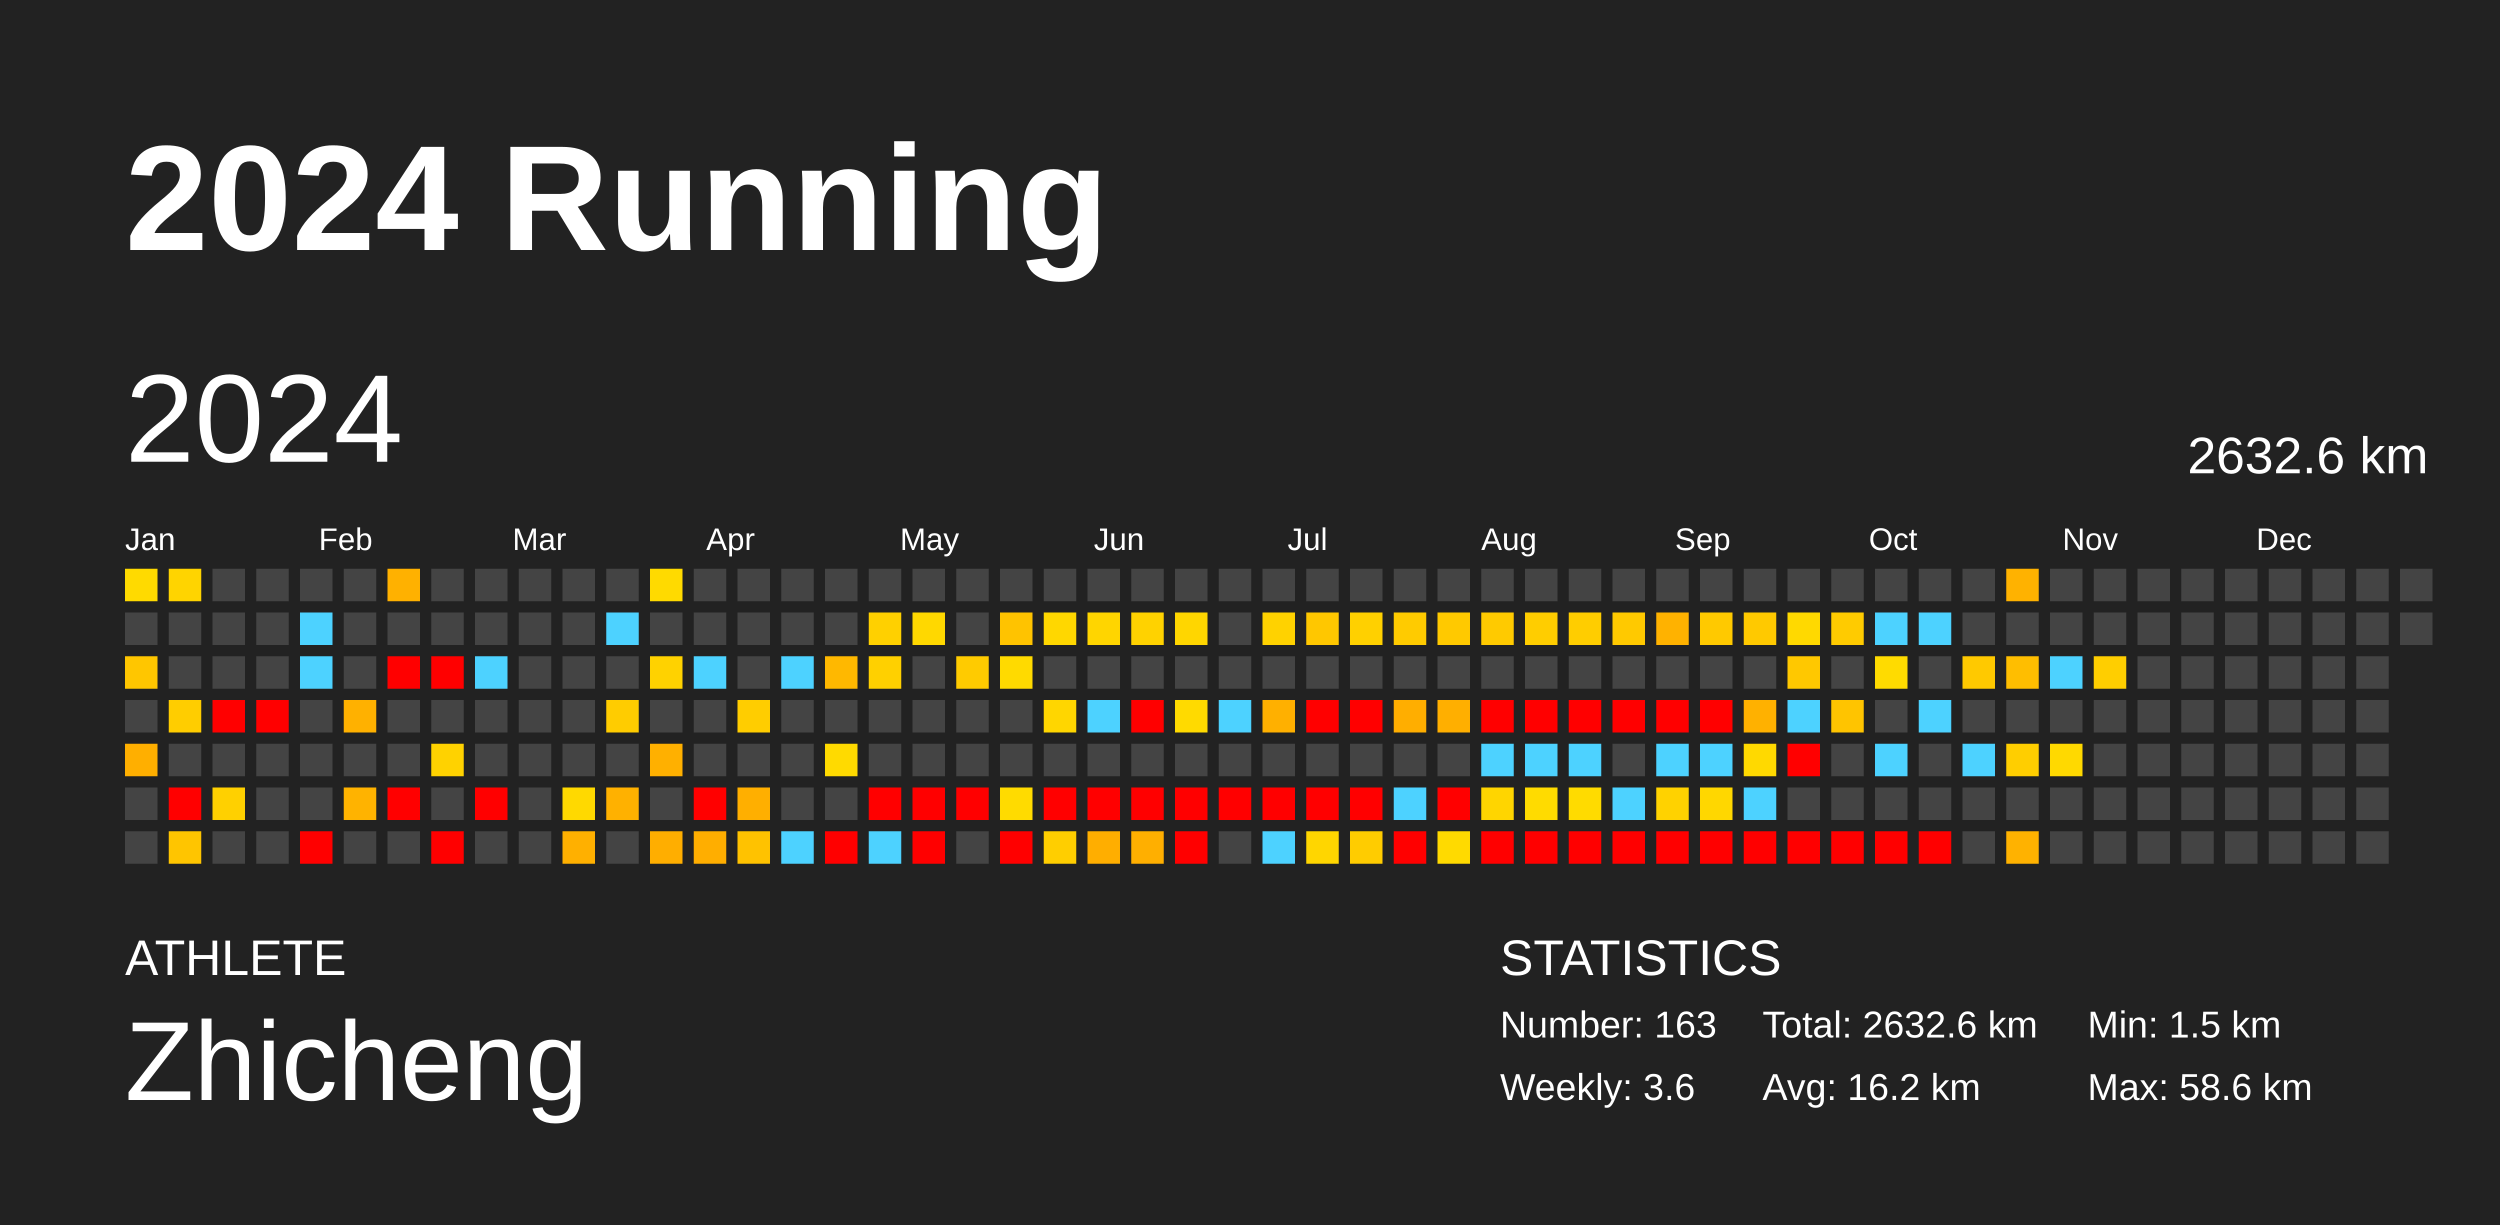
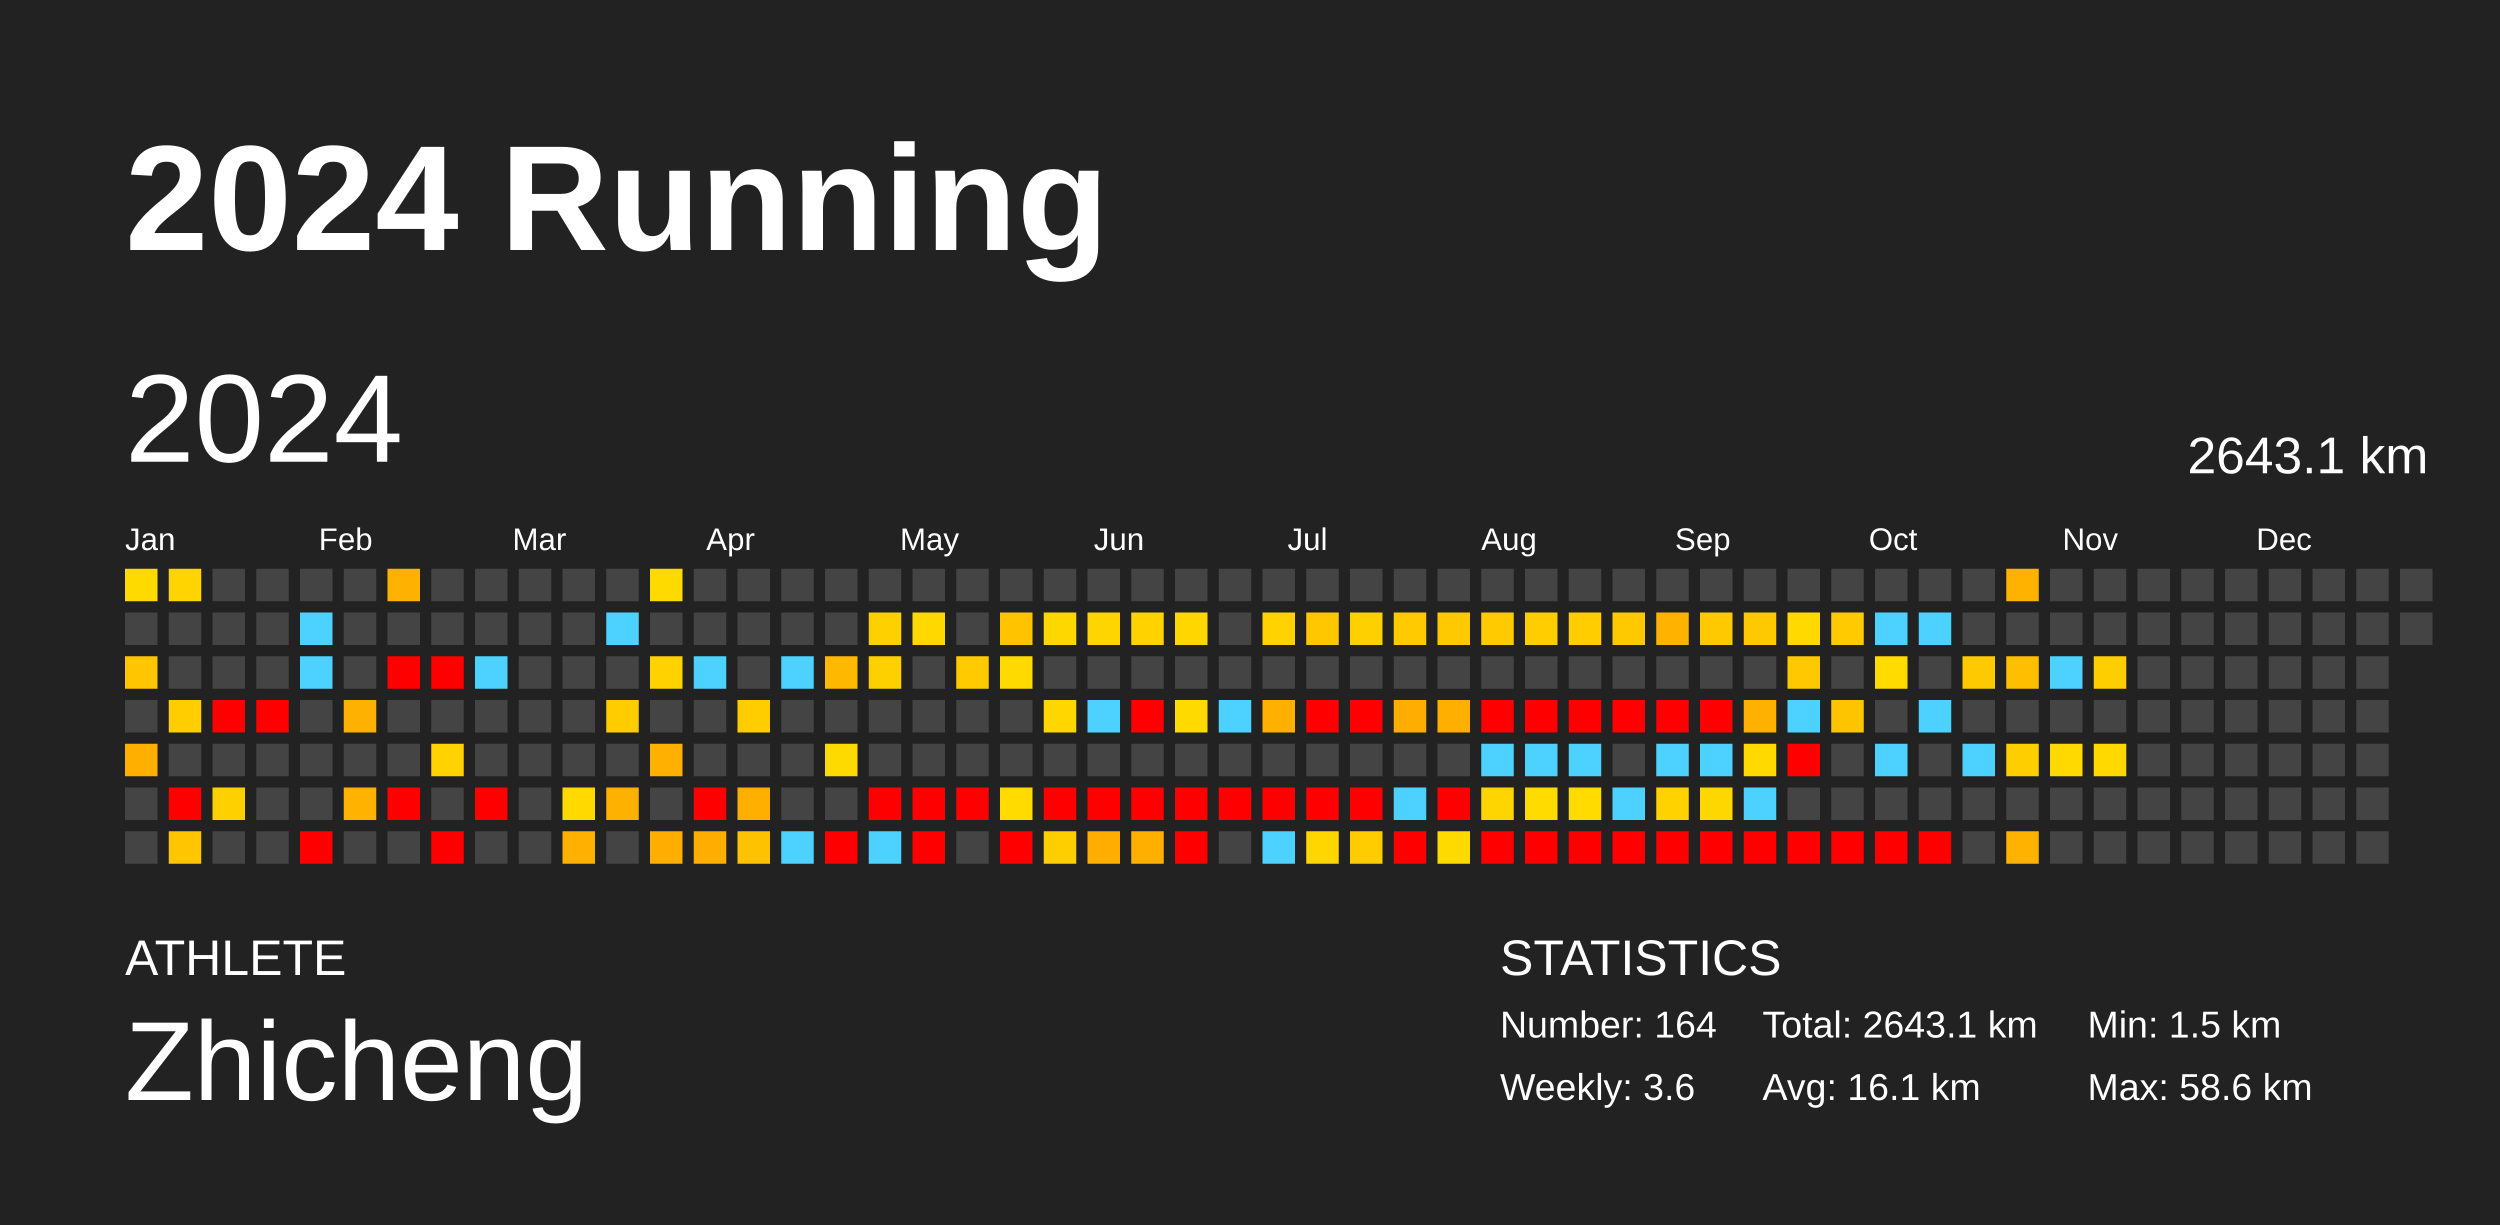
<svg xmlns="http://www.w3.org/2000/svg" baseProfile="full" height="98mm" version="1.1" viewBox="0,0,200,98" width="200mm">
  <defs />
  <rect fill="#222222" height="98" width="200" x="0" y="0" />
  <text fill="#FFFFFF" style="font-size:12px; font-family:Arial; font-weight:bold;" x="10" y="20">2024 Running</text>
  <text fill="#FFFFFF" style="font-size:4px; font-family:Arial" x="10" y="78">ATHLETE</text>
  <text fill="#FFFFFF" style="font-size:9px; font-family:Arial" x="10" y="88">Zhicheng</text>
  <text fill="#FFFFFF" style="font-size:4px; font-family:Arial" x="120" y="78">STATISTICS</text>
-   <text fill="#FFFFFF" style="font-size:3px; font-family:Arial" x="120" y="83">Number: 163</text>
+   <text fill="#FFFFFF" style="font-size:3px; font-family:Arial" x="120" y="83">Number: 164</text>
  <text fill="#FFFFFF" style="font-size:3px; font-family:Arial" x="120" y="88">Weekly: 3.6</text>
-   <text fill="#FFFFFF" style="font-size:3px; font-family:Arial" x="141" y="83">Total: 2632.6 km</text>
-   <text fill="#FFFFFF" style="font-size:3px; font-family:Arial" x="141" y="88">Avg: 16.2 km</text>
+   <text fill="#FFFFFF" style="font-size:3px; font-family:Arial" x="141" y="83">Total: 2643.1 km</text>
+   <text fill="#FFFFFF" style="font-size:3px; font-family:Arial" x="141" y="88">Avg: 16.1 km</text>
  <text fill="#FFFFFF" style="font-size:3px; font-family:Arial" x="167" y="83">Min: 1.5 km</text>
  <text fill="#FFFFFF" style="font-size:3px; font-family:Arial" x="167" y="88">Max: 58.6 km</text>
  <text dominant-baseline="hanging" fill="#FFFFFF" style="font-size:10.0px; font-family:Arial;" x="10" y="30">2024</text>
-   <text dominant-baseline="hanging" fill="#FFFFFF" style="font-size:4.125px; font-family:Arial;" x="175" y="35">2632.6 km</text>
+   <text dominant-baseline="hanging" fill="#FFFFFF" style="font-size:4.125px; font-family:Arial;" x="175" y="35">2643.1 km</text>
  <text fill="#FFFFFF" style="font-size:2.5px; font-family:Arial" x="10.0" y="44">Jan</text>
  <text fill="#FFFFFF" style="font-size:2.5px; font-family:Arial" x="25.5" y="44">Feb</text>
  <text fill="#FFFFFF" style="font-size:2.5px; font-family:Arial" x="41.0" y="44">Mar</text>
  <text fill="#FFFFFF" style="font-size:2.5px; font-family:Arial" x="56.5" y="44">Apr</text>
  <text fill="#FFFFFF" style="font-size:2.5px; font-family:Arial" x="72.0" y="44">May</text>
  <text fill="#FFFFFF" style="font-size:2.5px; font-family:Arial" x="87.5" y="44">Jun</text>
  <text fill="#FFFFFF" style="font-size:2.5px; font-family:Arial" x="103.0" y="44">Jul</text>
  <text fill="#FFFFFF" style="font-size:2.5px; font-family:Arial" x="118.5" y="44">Aug</text>
  <text fill="#FFFFFF" style="font-size:2.5px; font-family:Arial" x="134.0" y="44">Sep</text>
  <text fill="#FFFFFF" style="font-size:2.5px; font-family:Arial" x="149.5" y="44">Oct</text>
  <text fill="#FFFFFF" style="font-size:2.5px; font-family:Arial" x="165.0" y="44">Nov</text>
  <text fill="#FFFFFF" style="font-size:2.5px; font-family:Arial" x="180.5" y="44">Dec</text>
  <rect fill="#ffda00" height="2.6" width="2.6" x="10.0" y="45.5" />
  <rect fill="#444444" height="2.6" width="2.6" x="10.0" y="49.0" />
  <rect fill="#ffc600" height="2.6" width="2.6" x="10.0" y="52.5" />
  <rect fill="#444444" height="2.6" width="2.6" x="10.0" y="56.0" />
  <rect fill="#ffaf00" height="2.6" width="2.6" x="10.0" y="59.5" />
  <rect fill="#444444" height="2.6" width="2.6" x="10.0" y="63.0" />
  <rect fill="#444444" height="2.6" width="2.6" x="10.0" y="66.5" />
  <rect fill="#ffd400" height="2.6" width="2.6" x="13.5" y="45.5" />
  <rect fill="#444444" height="2.6" width="2.6" x="13.5" y="49.0" />
  <rect fill="#444444" height="2.6" width="2.6" x="13.5" y="52.5" />
  <rect fill="#ffcd00" height="2.6" width="2.6" x="13.5" y="56.0" />
  <rect fill="#444444" height="2.6" width="2.6" x="13.5" y="59.5" />
  <rect fill="red" height="2.6" width="2.6" x="13.5" y="63.0" />
  <rect fill="#ffc500" height="2.6" width="2.6" x="13.5" y="66.5" />
  <rect fill="#444444" height="2.6" width="2.6" x="17.0" y="45.5" />
  <rect fill="#444444" height="2.6" width="2.6" x="17.0" y="49.0" />
  <rect fill="#444444" height="2.6" width="2.6" x="17.0" y="52.5" />
  <rect fill="red" height="2.6" width="2.6" x="17.0" y="56.0" />
  <rect fill="#444444" height="2.6" width="2.6" x="17.0" y="59.5" />
  <rect fill="#ffd000" height="2.6" width="2.6" x="17.0" y="63.0" />
  <rect fill="#444444" height="2.6" width="2.6" x="17.0" y="66.5" />
  <rect fill="#444444" height="2.6" width="2.6" x="20.5" y="45.5" />
  <rect fill="#444444" height="2.6" width="2.6" x="20.5" y="49.0" />
  <rect fill="#444444" height="2.6" width="2.6" x="20.5" y="52.5" />
  <rect fill="red" height="2.6" width="2.6" x="20.5" y="56.0" />
  <rect fill="#444444" height="2.6" width="2.6" x="20.5" y="59.5" />
  <rect fill="#444444" height="2.6" width="2.6" x="20.5" y="63.0" />
  <rect fill="#444444" height="2.6" width="2.6" x="20.5" y="66.5" />
  <rect fill="#444444" height="2.6" width="2.6" x="24.0" y="45.5" />
  <rect fill="#4dd2ff" height="2.6" width="2.6" x="24.0" y="49.0" />
  <rect fill="#4dd2ff" height="2.6" width="2.6" x="24.0" y="52.5" />
  <rect fill="#444444" height="2.6" width="2.6" x="24.0" y="56.0" />
  <rect fill="#444444" height="2.6" width="2.6" x="24.0" y="59.5" />
  <rect fill="#444444" height="2.6" width="2.6" x="24.0" y="63.0" />
  <rect fill="red" height="2.6" width="2.6" x="24.0" y="66.5" />
  <rect fill="#444444" height="2.6" width="2.6" x="27.5" y="45.5" />
  <rect fill="#444444" height="2.6" width="2.6" x="27.5" y="49.0" />
  <rect fill="#444444" height="2.6" width="2.6" x="27.5" y="52.5" />
  <rect fill="#ffb100" height="2.6" width="2.6" x="27.5" y="56.0" />
  <rect fill="#444444" height="2.6" width="2.6" x="27.5" y="59.5" />
  <rect fill="#ffb300" height="2.6" width="2.6" x="27.5" y="63.0" />
  <rect fill="#444444" height="2.6" width="2.6" x="27.5" y="66.5" />
  <rect fill="#ffb100" height="2.6" width="2.6" x="31.0" y="45.5" />
  <rect fill="#444444" height="2.6" width="2.6" x="31.0" y="49.0" />
  <rect fill="red" height="2.6" width="2.6" x="31.0" y="52.5" />
  <rect fill="#444444" height="2.6" width="2.6" x="31.0" y="56.0" />
  <rect fill="#444444" height="2.6" width="2.6" x="31.0" y="59.5" />
  <rect fill="red" height="2.6" width="2.6" x="31.0" y="63.0" />
  <rect fill="#444444" height="2.6" width="2.6" x="31.0" y="66.5" />
  <rect fill="#444444" height="2.6" width="2.6" x="34.5" y="45.5" />
  <rect fill="#444444" height="2.6" width="2.6" x="34.5" y="49.0" />
  <rect fill="red" height="2.6" width="2.6" x="34.5" y="52.5" />
  <rect fill="#444444" height="2.6" width="2.6" x="34.5" y="56.0" />
  <rect fill="#ffd200" height="2.6" width="2.6" x="34.5" y="59.5" />
  <rect fill="#444444" height="2.6" width="2.6" x="34.5" y="63.0" />
  <rect fill="red" height="2.6" width="2.6" x="34.5" y="66.5" />
  <rect fill="#444444" height="2.6" width="2.6" x="38.0" y="45.5" />
  <rect fill="#444444" height="2.6" width="2.6" x="38.0" y="49.0" />
  <rect fill="#4dd2ff" height="2.6" width="2.6" x="38.0" y="52.5" />
  <rect fill="#444444" height="2.6" width="2.6" x="38.0" y="56.0" />
  <rect fill="#444444" height="2.6" width="2.6" x="38.0" y="59.5" />
  <rect fill="red" height="2.6" width="2.6" x="38.0" y="63.0" />
  <rect fill="#444444" height="2.6" width="2.6" x="38.0" y="66.5" />
  <rect fill="#444444" height="2.6" width="2.6" x="41.5" y="45.5" />
  <rect fill="#444444" height="2.6" width="2.6" x="41.5" y="49.0" />
  <rect fill="#444444" height="2.6" width="2.6" x="41.5" y="52.5" />
  <rect fill="#444444" height="2.6" width="2.6" x="41.5" y="56.0" />
  <rect fill="#444444" height="2.6" width="2.6" x="41.5" y="59.5" />
  <rect fill="#444444" height="2.6" width="2.6" x="41.5" y="63.0" />
  <rect fill="#444444" height="2.6" width="2.6" x="41.5" y="66.5" />
  <rect fill="#444444" height="2.6" width="2.6" x="45.0" y="45.5" />
  <rect fill="#444444" height="2.6" width="2.6" x="45.0" y="49.0" />
  <rect fill="#444444" height="2.6" width="2.6" x="45.0" y="52.5" />
  <rect fill="#444444" height="2.6" width="2.6" x="45.0" y="56.0" />
  <rect fill="#444444" height="2.6" width="2.6" x="45.0" y="59.5" />
  <rect fill="#ffd900" height="2.6" width="2.6" x="45.0" y="63.0" />
  <rect fill="#ffb000" height="2.6" width="2.6" x="45.0" y="66.5" />
  <rect fill="#444444" height="2.6" width="2.6" x="48.5" y="45.5" />
  <rect fill="#4dd2ff" height="2.6" width="2.6" x="48.5" y="49.0" />
  <rect fill="#444444" height="2.6" width="2.6" x="48.5" y="52.5" />
  <rect fill="#ffcc00" height="2.6" width="2.6" x="48.5" y="56.0" />
  <rect fill="#444444" height="2.6" width="2.6" x="48.5" y="59.5" />
  <rect fill="#ffb100" height="2.6" width="2.6" x="48.5" y="63.0" />
  <rect fill="#444444" height="2.6" width="2.6" x="48.5" y="66.5" />
  <rect fill="#ffda00" height="2.6" width="2.6" x="52.0" y="45.5" />
  <rect fill="#444444" height="2.6" width="2.6" x="52.0" y="49.0" />
  <rect fill="#ffd200" height="2.6" width="2.6" x="52.0" y="52.5" />
  <rect fill="#444444" height="2.6" width="2.6" x="52.0" y="56.0" />
  <rect fill="#ffb000" height="2.6" width="2.6" x="52.0" y="59.5" />
  <rect fill="#444444" height="2.6" width="2.6" x="52.0" y="63.0" />
  <rect fill="#ffae00" height="2.6" width="2.6" x="52.0" y="66.5" />
  <rect fill="#444444" height="2.6" width="2.6" x="55.5" y="45.5" />
  <rect fill="#444444" height="2.6" width="2.6" x="55.5" y="49.0" />
  <rect fill="#4dd2ff" height="2.6" width="2.6" x="55.5" y="52.5" />
  <rect fill="#444444" height="2.6" width="2.6" x="55.5" y="56.0" />
  <rect fill="#444444" height="2.6" width="2.6" x="55.5" y="59.5" />
  <rect fill="red" height="2.6" width="2.6" x="55.5" y="63.0" />
  <rect fill="#ffae00" height="2.6" width="2.6" x="55.5" y="66.5" />
  <rect fill="#444444" height="2.6" width="2.6" x="59.0" y="45.5" />
  <rect fill="#444444" height="2.6" width="2.6" x="59.0" y="49.0" />
  <rect fill="#444444" height="2.6" width="2.6" x="59.0" y="52.5" />
  <rect fill="#ffcd00" height="2.6" width="2.6" x="59.0" y="56.0" />
  <rect fill="#444444" height="2.6" width="2.6" x="59.0" y="59.5" />
  <rect fill="#ffaf00" height="2.6" width="2.6" x="59.0" y="63.0" />
  <rect fill="#ffc200" height="2.6" width="2.6" x="59.0" y="66.5" />
  <rect fill="#444444" height="2.6" width="2.6" x="62.5" y="45.5" />
  <rect fill="#444444" height="2.6" width="2.6" x="62.5" y="49.0" />
  <rect fill="#4dd2ff" height="2.6" width="2.6" x="62.5" y="52.5" />
  <rect fill="#444444" height="2.6" width="2.6" x="62.5" y="56.0" />
  <rect fill="#444444" height="2.6" width="2.6" x="62.5" y="59.5" />
  <rect fill="#444444" height="2.6" width="2.6" x="62.5" y="63.0" />
  <rect fill="#4dd2ff" height="2.6" width="2.6" x="62.5" y="66.5" />
  <rect fill="#444444" height="2.6" width="2.6" x="66.0" y="45.5" />
  <rect fill="#444444" height="2.6" width="2.6" x="66.0" y="49.0" />
  <rect fill="#ffb800" height="2.6" width="2.6" x="66.0" y="52.5" />
  <rect fill="#444444" height="2.6" width="2.6" x="66.0" y="56.0" />
  <rect fill="#ffda00" height="2.6" width="2.6" x="66.0" y="59.5" />
  <rect fill="#444444" height="2.6" width="2.6" x="66.0" y="63.0" />
  <rect fill="red" height="2.6" width="2.6" x="66.0" y="66.5" />
  <rect fill="#444444" height="2.6" width="2.6" x="69.5" y="45.5" />
  <rect fill="#ffd000" height="2.6" width="2.6" x="69.5" y="49.0" />
  <rect fill="#ffd000" height="2.6" width="2.6" x="69.5" y="52.5" />
  <rect fill="#444444" height="2.6" width="2.6" x="69.5" y="56.0" />
  <rect fill="#444444" height="2.6" width="2.6" x="69.5" y="59.5" />
  <rect fill="red" height="2.6" width="2.6" x="69.5" y="63.0" />
  <rect fill="#4dd2ff" height="2.6" width="2.6" x="69.5" y="66.5" />
  <rect fill="#444444" height="2.6" width="2.6" x="73.0" y="45.5" />
  <rect fill="#ffd800" height="2.6" width="2.6" x="73.0" y="49.0" />
  <rect fill="#444444" height="2.6" width="2.6" x="73.0" y="52.5" />
  <rect fill="#444444" height="2.6" width="2.6" x="73.0" y="56.0" />
  <rect fill="#444444" height="2.6" width="2.6" x="73.0" y="59.5" />
  <rect fill="red" height="2.6" width="2.6" x="73.0" y="63.0" />
  <rect fill="red" height="2.6" width="2.6" x="73.0" y="66.5" />
  <rect fill="#444444" height="2.6" width="2.6" x="76.5" y="45.5" />
  <rect fill="#444444" height="2.6" width="2.6" x="76.5" y="49.0" />
  <rect fill="#ffcb00" height="2.6" width="2.6" x="76.5" y="52.5" />
  <rect fill="#444444" height="2.6" width="2.6" x="76.5" y="56.0" />
  <rect fill="#444444" height="2.6" width="2.6" x="76.5" y="59.5" />
  <rect fill="red" height="2.6" width="2.6" x="76.5" y="63.0" />
  <rect fill="#444444" height="2.6" width="2.6" x="76.5" y="66.5" />
  <rect fill="#444444" height="2.6" width="2.6" x="80.0" y="45.5" />
  <rect fill="#ffc300" height="2.6" width="2.6" x="80.0" y="49.0" />
  <rect fill="#ffda00" height="2.6" width="2.6" x="80.0" y="52.5" />
  <rect fill="#444444" height="2.6" width="2.6" x="80.0" y="56.0" />
  <rect fill="#444444" height="2.6" width="2.6" x="80.0" y="59.5" />
  <rect fill="#ffdb00" height="2.6" width="2.6" x="80.0" y="63.0" />
  <rect fill="red" height="2.6" width="2.6" x="80.0" y="66.5" />
  <rect fill="#444444" height="2.6" width="2.6" x="83.5" y="45.5" />
  <rect fill="#ffd700" height="2.6" width="2.6" x="83.5" y="49.0" />
  <rect fill="#444444" height="2.6" width="2.6" x="83.5" y="52.5" />
  <rect fill="#ffd600" height="2.6" width="2.6" x="83.5" y="56.0" />
  <rect fill="#444444" height="2.6" width="2.6" x="83.5" y="59.5" />
  <rect fill="red" height="2.6" width="2.6" x="83.5" y="63.0" />
  <rect fill="#ffce00" height="2.6" width="2.6" x="83.5" y="66.5" />
  <rect fill="#444444" height="2.6" width="2.6" x="87.0" y="45.5" />
  <rect fill="#ffd500" height="2.6" width="2.6" x="87.0" y="49.0" />
  <rect fill="#444444" height="2.6" width="2.6" x="87.0" y="52.5" />
  <rect fill="#4dd2ff" height="2.6" width="2.6" x="87.0" y="56.0" />
  <rect fill="#444444" height="2.6" width="2.6" x="87.0" y="59.5" />
  <rect fill="red" height="2.6" width="2.6" x="87.0" y="63.0" />
  <rect fill="#ffae00" height="2.6" width="2.6" x="87.0" y="66.5" />
  <rect fill="#444444" height="2.6" width="2.6" x="90.5" y="45.5" />
  <rect fill="#ffd200" height="2.6" width="2.6" x="90.5" y="49.0" />
  <rect fill="#444444" height="2.6" width="2.6" x="90.5" y="52.5" />
  <rect fill="red" height="2.6" width="2.6" x="90.5" y="56.0" />
  <rect fill="#444444" height="2.6" width="2.6" x="90.5" y="59.5" />
  <rect fill="red" height="2.6" width="2.6" x="90.5" y="63.0" />
  <rect fill="#ffaf00" height="2.6" width="2.6" x="90.5" y="66.5" />
  <rect fill="#444444" height="2.6" width="2.6" x="94.0" y="45.5" />
  <rect fill="#ffd600" height="2.6" width="2.6" x="94.0" y="49.0" />
  <rect fill="#444444" height="2.6" width="2.6" x="94.0" y="52.5" />
  <rect fill="#ffda00" height="2.6" width="2.6" x="94.0" y="56.0" />
  <rect fill="#444444" height="2.6" width="2.6" x="94.0" y="59.5" />
  <rect fill="red" height="2.6" width="2.6" x="94.0" y="63.0" />
  <rect fill="red" height="2.6" width="2.6" x="94.0" y="66.5" />
  <rect fill="#444444" height="2.6" width="2.6" x="97.5" y="45.5" />
  <rect fill="#444444" height="2.6" width="2.6" x="97.5" y="49.0" />
  <rect fill="#444444" height="2.6" width="2.6" x="97.5" y="52.5" />
  <rect fill="#4dd2ff" height="2.6" width="2.6" x="97.5" y="56.0" />
  <rect fill="#444444" height="2.6" width="2.6" x="97.5" y="59.5" />
  <rect fill="red" height="2.6" width="2.6" x="97.5" y="63.0" />
  <rect fill="#444444" height="2.6" width="2.6" x="97.5" y="66.5" />
  <rect fill="#444444" height="2.6" width="2.6" x="101.0" y="45.5" />
  <rect fill="#ffd200" height="2.6" width="2.6" x="101.0" y="49.0" />
  <rect fill="#444444" height="2.6" width="2.6" x="101.0" y="52.5" />
  <rect fill="#ffb000" height="2.6" width="2.6" x="101.0" y="56.0" />
  <rect fill="#444444" height="2.6" width="2.6" x="101.0" y="59.5" />
  <rect fill="red" height="2.6" width="2.6" x="101.0" y="63.0" />
  <rect fill="#4dd2ff" height="2.6" width="2.6" x="101.0" y="66.5" />
  <rect fill="#444444" height="2.6" width="2.6" x="104.5" y="45.5" />
  <rect fill="#ffc700" height="2.6" width="2.6" x="104.5" y="49.0" />
  <rect fill="#444444" height="2.6" width="2.6" x="104.5" y="52.5" />
  <rect fill="red" height="2.6" width="2.6" x="104.5" y="56.0" />
  <rect fill="#444444" height="2.6" width="2.6" x="104.5" y="59.5" />
  <rect fill="red" height="2.6" width="2.6" x="104.5" y="63.0" />
  <rect fill="#ffd600" height="2.6" width="2.6" x="104.5" y="66.5" />
  <rect fill="#444444" height="2.6" width="2.6" x="108.0" y="45.5" />
  <rect fill="#ffd000" height="2.6" width="2.6" x="108.0" y="49.0" />
  <rect fill="#444444" height="2.6" width="2.6" x="108.0" y="52.5" />
  <rect fill="red" height="2.6" width="2.6" x="108.0" y="56.0" />
  <rect fill="#444444" height="2.6" width="2.6" x="108.0" y="59.5" />
  <rect fill="red" height="2.6" width="2.6" x="108.0" y="63.0" />
  <rect fill="#ffcc00" height="2.6" width="2.6" x="108.0" y="66.5" />
  <rect fill="#444444" height="2.6" width="2.6" x="111.5" y="45.5" />
  <rect fill="#ffcb00" height="2.6" width="2.6" x="111.5" y="49.0" />
  <rect fill="#444444" height="2.6" width="2.6" x="111.5" y="52.5" />
  <rect fill="#ffae00" height="2.6" width="2.6" x="111.5" y="56.0" />
  <rect fill="#444444" height="2.6" width="2.6" x="111.5" y="59.5" />
  <rect fill="#4dd2ff" height="2.6" width="2.6" x="111.5" y="63.0" />
  <rect fill="red" height="2.6" width="2.6" x="111.5" y="66.5" />
  <rect fill="#444444" height="2.6" width="2.6" x="115.0" y="45.5" />
  <rect fill="#ffc900" height="2.6" width="2.6" x="115.0" y="49.0" />
  <rect fill="#444444" height="2.6" width="2.6" x="115.0" y="52.5" />
  <rect fill="#ffaf00" height="2.6" width="2.6" x="115.0" y="56.0" />
  <rect fill="#444444" height="2.6" width="2.6" x="115.0" y="59.5" />
  <rect fill="red" height="2.6" width="2.6" x="115.0" y="63.0" />
  <rect fill="#ffda00" height="2.6" width="2.6" x="115.0" y="66.5" />
  <rect fill="#444444" height="2.6" width="2.6" x="118.5" y="45.5" />
  <rect fill="#ffca00" height="2.6" width="2.6" x="118.5" y="49.0" />
  <rect fill="#444444" height="2.6" width="2.6" x="118.5" y="52.5" />
  <rect fill="red" height="2.6" width="2.6" x="118.5" y="56.0" />
  <rect fill="#4dd2ff" height="2.6" width="2.6" x="118.5" y="59.5" />
  <rect fill="#ffd500" height="2.6" width="2.6" x="118.5" y="63.0" />
  <rect fill="red" height="2.6" width="2.6" x="118.5" y="66.5" />
  <rect fill="#444444" height="2.6" width="2.6" x="122.0" y="45.5" />
  <rect fill="#ffcd00" height="2.6" width="2.6" x="122.0" y="49.0" />
  <rect fill="#444444" height="2.6" width="2.6" x="122.0" y="52.5" />
  <rect fill="red" height="2.6" width="2.6" x="122.0" y="56.0" />
  <rect fill="#4dd2ff" height="2.6" width="2.6" x="122.0" y="59.5" />
  <rect fill="#ffdb00" height="2.6" width="2.6" x="122.0" y="63.0" />
  <rect fill="red" height="2.6" width="2.6" x="122.0" y="66.5" />
  <rect fill="#444444" height="2.6" width="2.6" x="125.5" y="45.5" />
  <rect fill="#ffcd00" height="2.6" width="2.6" x="125.5" y="49.0" />
  <rect fill="#444444" height="2.6" width="2.6" x="125.5" y="52.5" />
  <rect fill="red" height="2.6" width="2.6" x="125.5" y="56.0" />
  <rect fill="#4dd2ff" height="2.6" width="2.6" x="125.5" y="59.5" />
  <rect fill="#ffdb00" height="2.6" width="2.6" x="125.5" y="63.0" />
  <rect fill="red" height="2.6" width="2.6" x="125.5" y="66.5" />
  <rect fill="#444444" height="2.6" width="2.6" x="129.0" y="45.5" />
  <rect fill="#ffc900" height="2.6" width="2.6" x="129.0" y="49.0" />
  <rect fill="#444444" height="2.6" width="2.6" x="129.0" y="52.5" />
  <rect fill="red" height="2.6" width="2.6" x="129.0" y="56.0" />
  <rect fill="#444444" height="2.6" width="2.6" x="129.0" y="59.5" />
  <rect fill="#4dd2ff" height="2.6" width="2.6" x="129.0" y="63.0" />
  <rect fill="red" height="2.6" width="2.6" x="129.0" y="66.5" />
  <rect fill="#444444" height="2.6" width="2.6" x="132.5" y="45.5" />
  <rect fill="#ffb200" height="2.6" width="2.6" x="132.5" y="49.0" />
  <rect fill="#444444" height="2.6" width="2.6" x="132.5" y="52.5" />
  <rect fill="red" height="2.6" width="2.6" x="132.5" y="56.0" />
  <rect fill="#4dd2ff" height="2.6" width="2.6" x="132.5" y="59.5" />
  <rect fill="#ffd200" height="2.6" width="2.6" x="132.5" y="63.0" />
  <rect fill="red" height="2.6" width="2.6" x="132.5" y="66.5" />
  <rect fill="#444444" height="2.6" width="2.6" x="136.0" y="45.5" />
  <rect fill="#ffc900" height="2.6" width="2.6" x="136.0" y="49.0" />
  <rect fill="#444444" height="2.6" width="2.6" x="136.0" y="52.5" />
  <rect fill="red" height="2.6" width="2.6" x="136.0" y="56.0" />
  <rect fill="#4dd2ff" height="2.6" width="2.6" x="136.0" y="59.5" />
  <rect fill="#ffd700" height="2.6" width="2.6" x="136.0" y="63.0" />
  <rect fill="red" height="2.6" width="2.6" x="136.0" y="66.5" />
  <rect fill="#444444" height="2.6" width="2.6" x="139.5" y="45.5" />
  <rect fill="#ffc900" height="2.6" width="2.6" x="139.5" y="49.0" />
  <rect fill="#444444" height="2.6" width="2.6" x="139.5" y="52.5" />
  <rect fill="#ffb100" height="2.6" width="2.6" x="139.5" y="56.0" />
  <rect fill="#ffd900" height="2.6" width="2.6" x="139.5" y="59.5" />
  <rect fill="#4dd2ff" height="2.6" width="2.6" x="139.5" y="63.0" />
  <rect fill="red" height="2.6" width="2.6" x="139.5" y="66.5" />
  <rect fill="#444444" height="2.6" width="2.6" x="143.0" y="45.5" />
  <rect fill="#ffd900" height="2.6" width="2.6" x="143.0" y="49.0" />
  <rect fill="#ffc800" height="2.6" width="2.6" x="143.0" y="52.5" />
  <rect fill="#4dd2ff" height="2.6" width="2.6" x="143.0" y="56.0" />
  <rect fill="red" height="2.6" width="2.6" x="143.0" y="59.5" />
  <rect fill="#444444" height="2.6" width="2.6" x="143.0" y="63.0" />
  <rect fill="red" height="2.6" width="2.6" x="143.0" y="66.5" />
  <rect fill="#444444" height="2.6" width="2.6" x="146.5" y="45.5" />
  <rect fill="#ffcb00" height="2.6" width="2.6" x="146.5" y="49.0" />
  <rect fill="#444444" height="2.6" width="2.6" x="146.5" y="52.5" />
  <rect fill="#ffc400" height="2.6" width="2.6" x="146.5" y="56.0" />
  <rect fill="#444444" height="2.6" width="2.6" x="146.5" y="59.5" />
  <rect fill="#444444" height="2.6" width="2.6" x="146.5" y="63.0" />
  <rect fill="red" height="2.6" width="2.6" x="146.5" y="66.5" />
  <rect fill="#444444" height="2.6" width="2.6" x="150.0" y="45.5" />
  <rect fill="#4dd2ff" height="2.6" width="2.6" x="150.0" y="49.0" />
  <rect fill="#ffdb00" height="2.6" width="2.6" x="150.0" y="52.5" />
  <rect fill="#444444" height="2.6" width="2.6" x="150.0" y="56.0" />
  <rect fill="#4dd2ff" height="2.6" width="2.6" x="150.0" y="59.5" />
  <rect fill="#444444" height="2.6" width="2.6" x="150.0" y="63.0" />
  <rect fill="red" height="2.6" width="2.6" x="150.0" y="66.5" />
  <rect fill="#444444" height="2.6" width="2.6" x="153.5" y="45.5" />
  <rect fill="#4dd2ff" height="2.6" width="2.6" x="153.5" y="49.0" />
  <rect fill="#444444" height="2.6" width="2.6" x="153.5" y="52.5" />
  <rect fill="#4dd2ff" height="2.6" width="2.6" x="153.5" y="56.0" />
  <rect fill="#444444" height="2.6" width="2.6" x="153.5" y="59.5" />
  <rect fill="#444444" height="2.6" width="2.6" x="153.5" y="63.0" />
  <rect fill="red" height="2.6" width="2.6" x="153.5" y="66.5" />
  <rect fill="#444444" height="2.6" width="2.6" x="157.0" y="45.5" />
  <rect fill="#444444" height="2.6" width="2.6" x="157.0" y="49.0" />
  <rect fill="#ffc900" height="2.6" width="2.6" x="157.0" y="52.5" />
  <rect fill="#444444" height="2.6" width="2.6" x="157.0" y="56.0" />
  <rect fill="#4dd2ff" height="2.6" width="2.6" x="157.0" y="59.5" />
  <rect fill="#444444" height="2.6" width="2.6" x="157.0" y="63.0" />
  <rect fill="#444444" height="2.6" width="2.6" x="157.0" y="66.5" />
  <rect fill="#ffb200" height="2.6" width="2.6" x="160.5" y="45.5" />
  <rect fill="#444444" height="2.6" width="2.6" x="160.5" y="49.0" />
  <rect fill="#ffbe00" height="2.6" width="2.6" x="160.5" y="52.5" />
  <rect fill="#444444" height="2.6" width="2.6" x="160.5" y="56.0" />
  <rect fill="#ffce00" height="2.6" width="2.6" x="160.5" y="59.5" />
  <rect fill="#444444" height="2.6" width="2.6" x="160.5" y="63.0" />
  <rect fill="#ffb200" height="2.6" width="2.6" x="160.5" y="66.5" />
  <rect fill="#444444" height="2.6" width="2.6" x="164.0" y="45.5" />
  <rect fill="#444444" height="2.6" width="2.6" x="164.0" y="49.0" />
  <rect fill="#4dd2ff" height="2.6" width="2.6" x="164.0" y="52.5" />
  <rect fill="#444444" height="2.6" width="2.6" x="164.0" y="56.0" />
  <rect fill="#ffd900" height="2.6" width="2.6" x="164.0" y="59.5" />
  <rect fill="#444444" height="2.6" width="2.6" x="164.0" y="63.0" />
  <rect fill="#444444" height="2.6" width="2.6" x="164.0" y="66.5" />
  <rect fill="#444444" height="2.6" width="2.6" x="167.5" y="45.5" />
  <rect fill="#444444" height="2.6" width="2.6" x="167.5" y="49.0" />
  <rect fill="#ffce00" height="2.6" width="2.6" x="167.5" y="52.5" />
  <rect fill="#444444" height="2.6" width="2.6" x="167.5" y="56.0" />
-   <rect fill="#444444" height="2.6" width="2.6" x="167.5" y="59.5" />
+   <rect fill="#ffd900" height="2.6" width="2.6" x="167.5" y="59.5" />
  <rect fill="#444444" height="2.6" width="2.6" x="167.5" y="63.0" />
  <rect fill="#444444" height="2.6" width="2.6" x="167.5" y="66.5" />
  <rect fill="#444444" height="2.6" width="2.6" x="171.0" y="45.5" />
  <rect fill="#444444" height="2.6" width="2.6" x="171.0" y="49.0" />
  <rect fill="#444444" height="2.6" width="2.6" x="171.0" y="52.5" />
  <rect fill="#444444" height="2.6" width="2.6" x="171.0" y="56.0" />
  <rect fill="#444444" height="2.6" width="2.6" x="171.0" y="59.5" />
  <rect fill="#444444" height="2.6" width="2.6" x="171.0" y="63.0" />
  <rect fill="#444444" height="2.6" width="2.6" x="171.0" y="66.5" />
  <rect fill="#444444" height="2.6" width="2.6" x="174.5" y="45.5" />
  <rect fill="#444444" height="2.6" width="2.6" x="174.5" y="49.0" />
  <rect fill="#444444" height="2.6" width="2.6" x="174.5" y="52.5" />
  <rect fill="#444444" height="2.6" width="2.6" x="174.5" y="56.0" />
  <rect fill="#444444" height="2.6" width="2.6" x="174.5" y="59.5" />
  <rect fill="#444444" height="2.6" width="2.6" x="174.5" y="63.0" />
  <rect fill="#444444" height="2.6" width="2.6" x="174.5" y="66.5" />
  <rect fill="#444444" height="2.6" width="2.6" x="178.0" y="45.5" />
  <rect fill="#444444" height="2.6" width="2.6" x="178.0" y="49.0" />
  <rect fill="#444444" height="2.6" width="2.6" x="178.0" y="52.5" />
  <rect fill="#444444" height="2.6" width="2.6" x="178.0" y="56.0" />
  <rect fill="#444444" height="2.6" width="2.6" x="178.0" y="59.5" />
  <rect fill="#444444" height="2.6" width="2.6" x="178.0" y="63.0" />
  <rect fill="#444444" height="2.6" width="2.6" x="178.0" y="66.5" />
  <rect fill="#444444" height="2.6" width="2.6" x="181.5" y="45.5" />
  <rect fill="#444444" height="2.6" width="2.6" x="181.5" y="49.0" />
  <rect fill="#444444" height="2.6" width="2.6" x="181.5" y="52.5" />
  <rect fill="#444444" height="2.6" width="2.6" x="181.5" y="56.0" />
  <rect fill="#444444" height="2.6" width="2.6" x="181.5" y="59.5" />
  <rect fill="#444444" height="2.6" width="2.6" x="181.5" y="63.0" />
  <rect fill="#444444" height="2.6" width="2.6" x="181.5" y="66.5" />
  <rect fill="#444444" height="2.6" width="2.6" x="185.0" y="45.5" />
  <rect fill="#444444" height="2.6" width="2.6" x="185.0" y="49.0" />
  <rect fill="#444444" height="2.6" width="2.6" x="185.0" y="52.5" />
  <rect fill="#444444" height="2.6" width="2.6" x="185.0" y="56.0" />
  <rect fill="#444444" height="2.6" width="2.6" x="185.0" y="59.5" />
  <rect fill="#444444" height="2.6" width="2.6" x="185.0" y="63.0" />
  <rect fill="#444444" height="2.6" width="2.6" x="185.0" y="66.5" />
  <rect fill="#444444" height="2.6" width="2.6" x="188.5" y="45.5" />
  <rect fill="#444444" height="2.6" width="2.6" x="188.5" y="49.0" />
  <rect fill="#444444" height="2.6" width="2.6" x="188.5" y="52.5" />
  <rect fill="#444444" height="2.6" width="2.6" x="188.5" y="56.0" />
  <rect fill="#444444" height="2.6" width="2.6" x="188.5" y="59.5" />
  <rect fill="#444444" height="2.6" width="2.6" x="188.5" y="63.0" />
  <rect fill="#444444" height="2.6" width="2.6" x="188.5" y="66.5" />
  <rect fill="#444444" height="2.6" width="2.6" x="192.0" y="45.5" />
  <rect fill="#444444" height="2.6" width="2.6" x="192.0" y="49.0" />
</svg>
